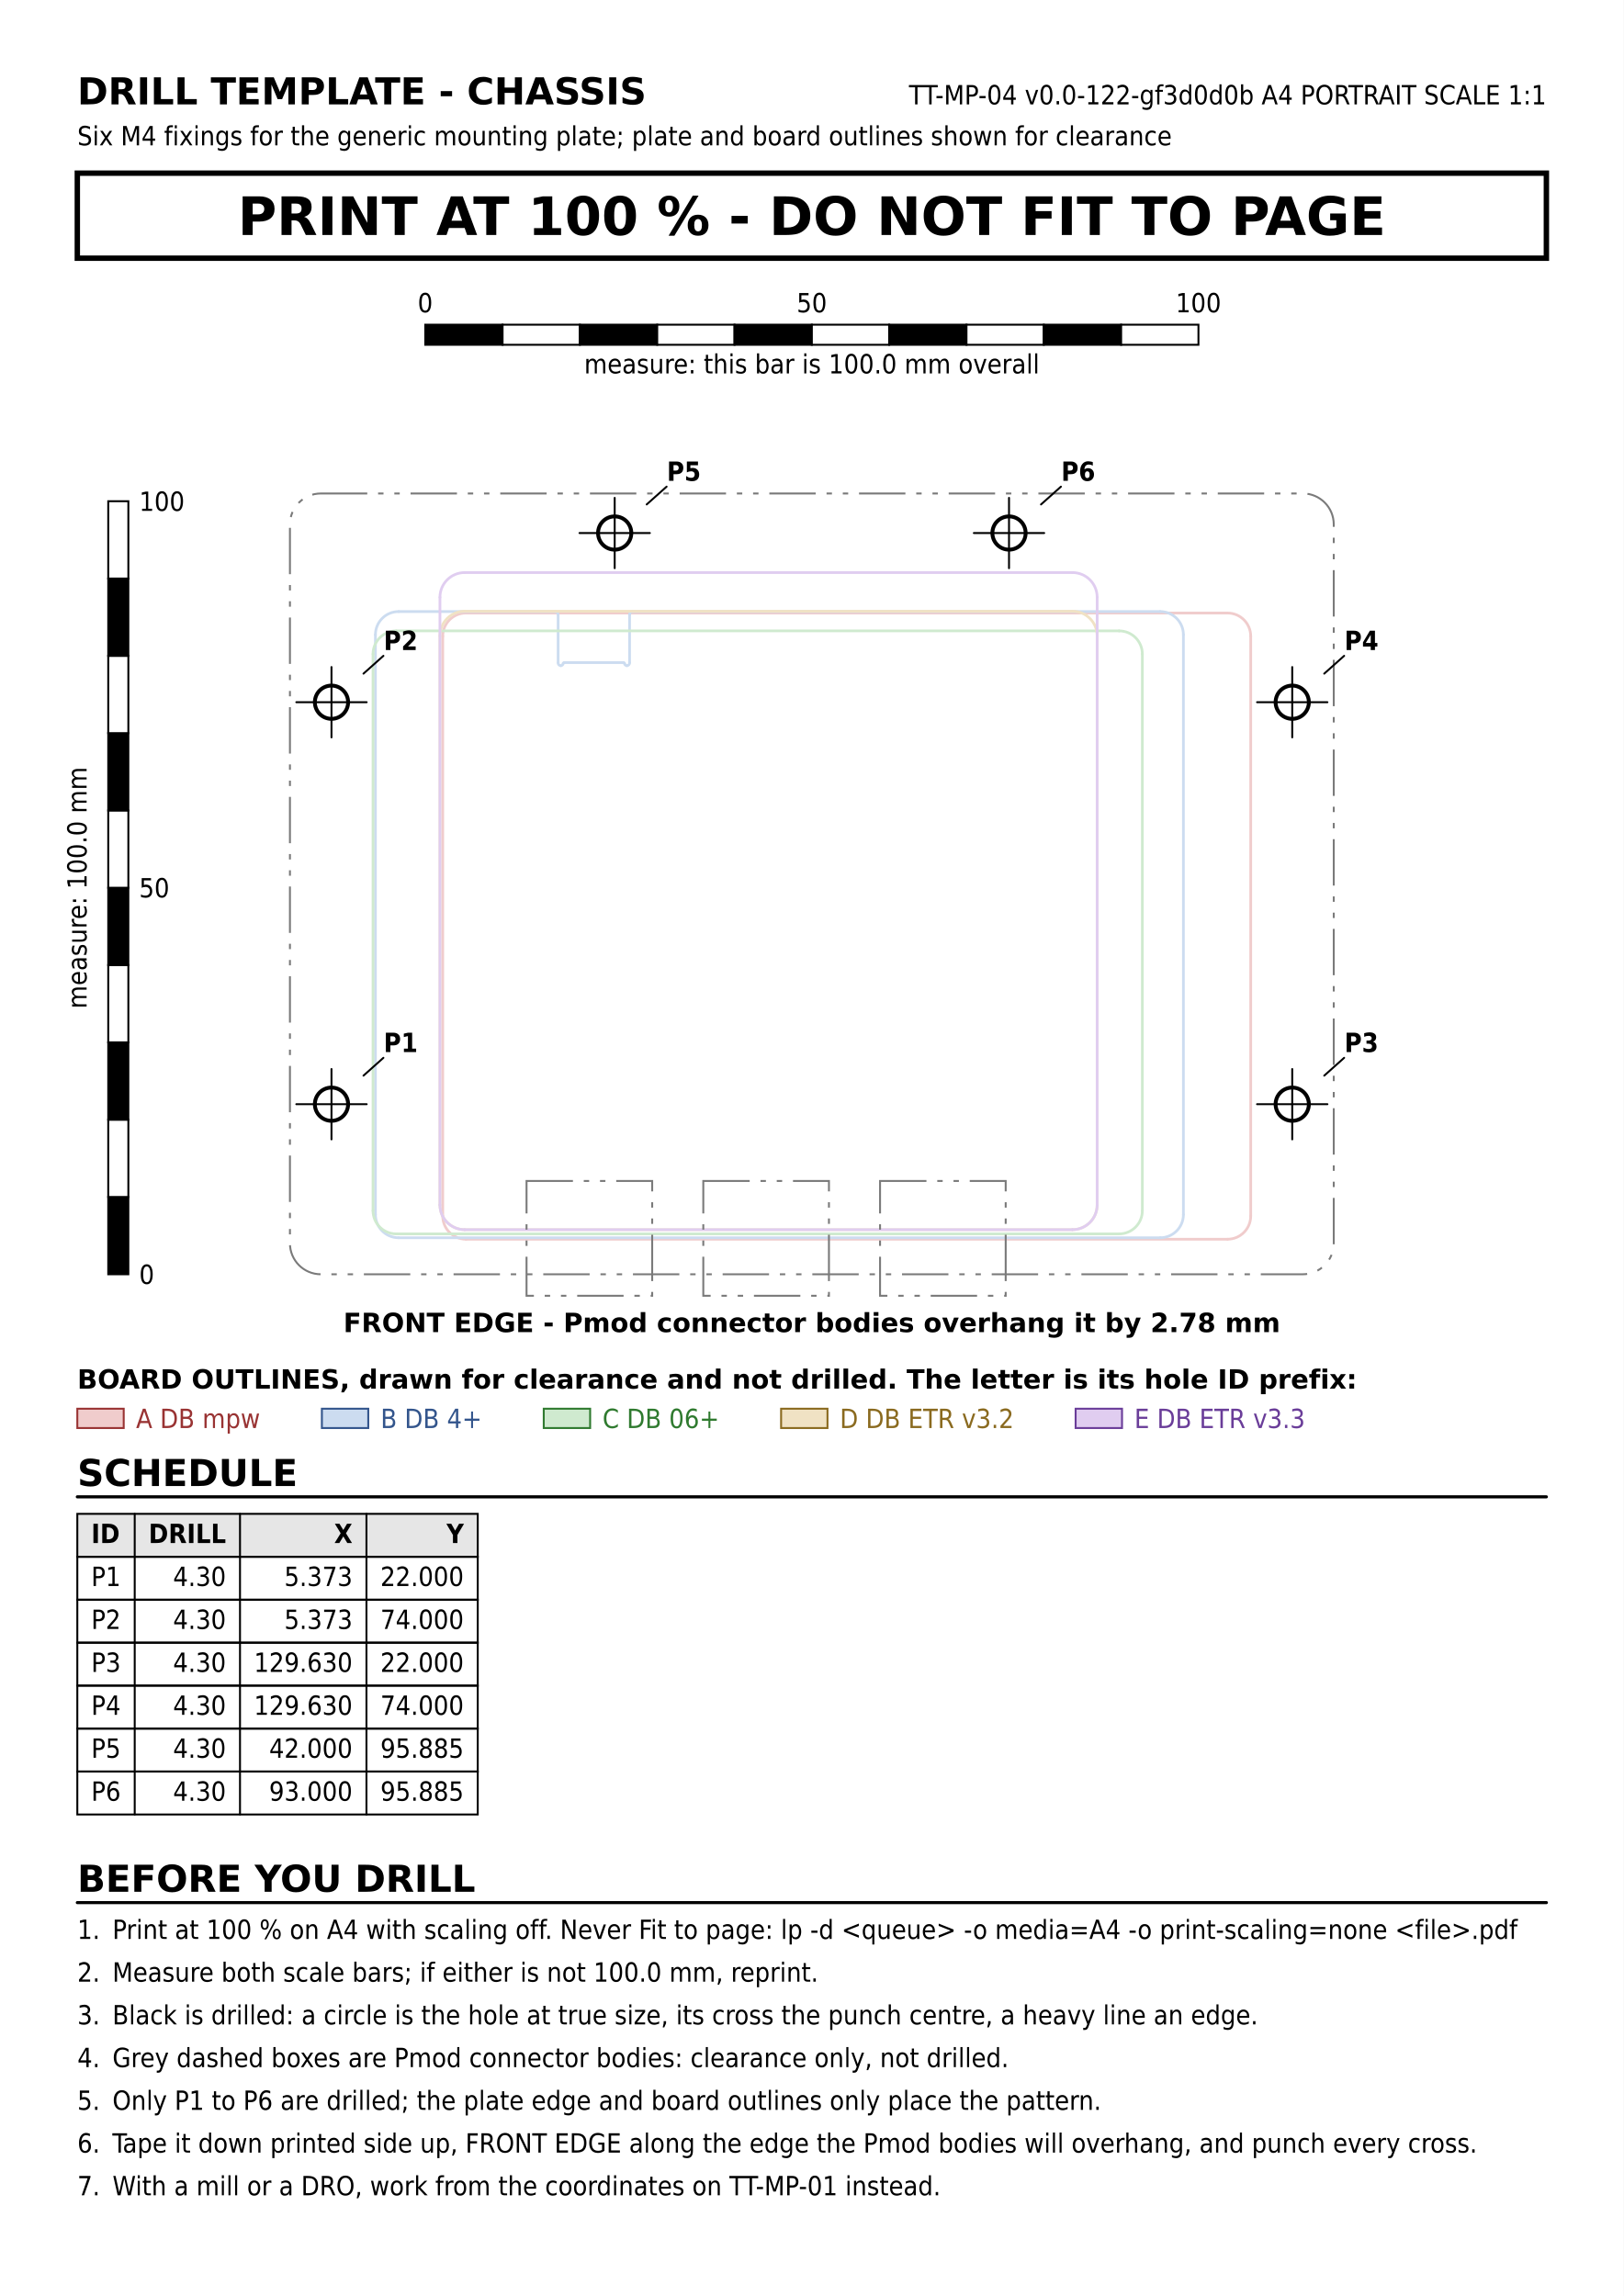
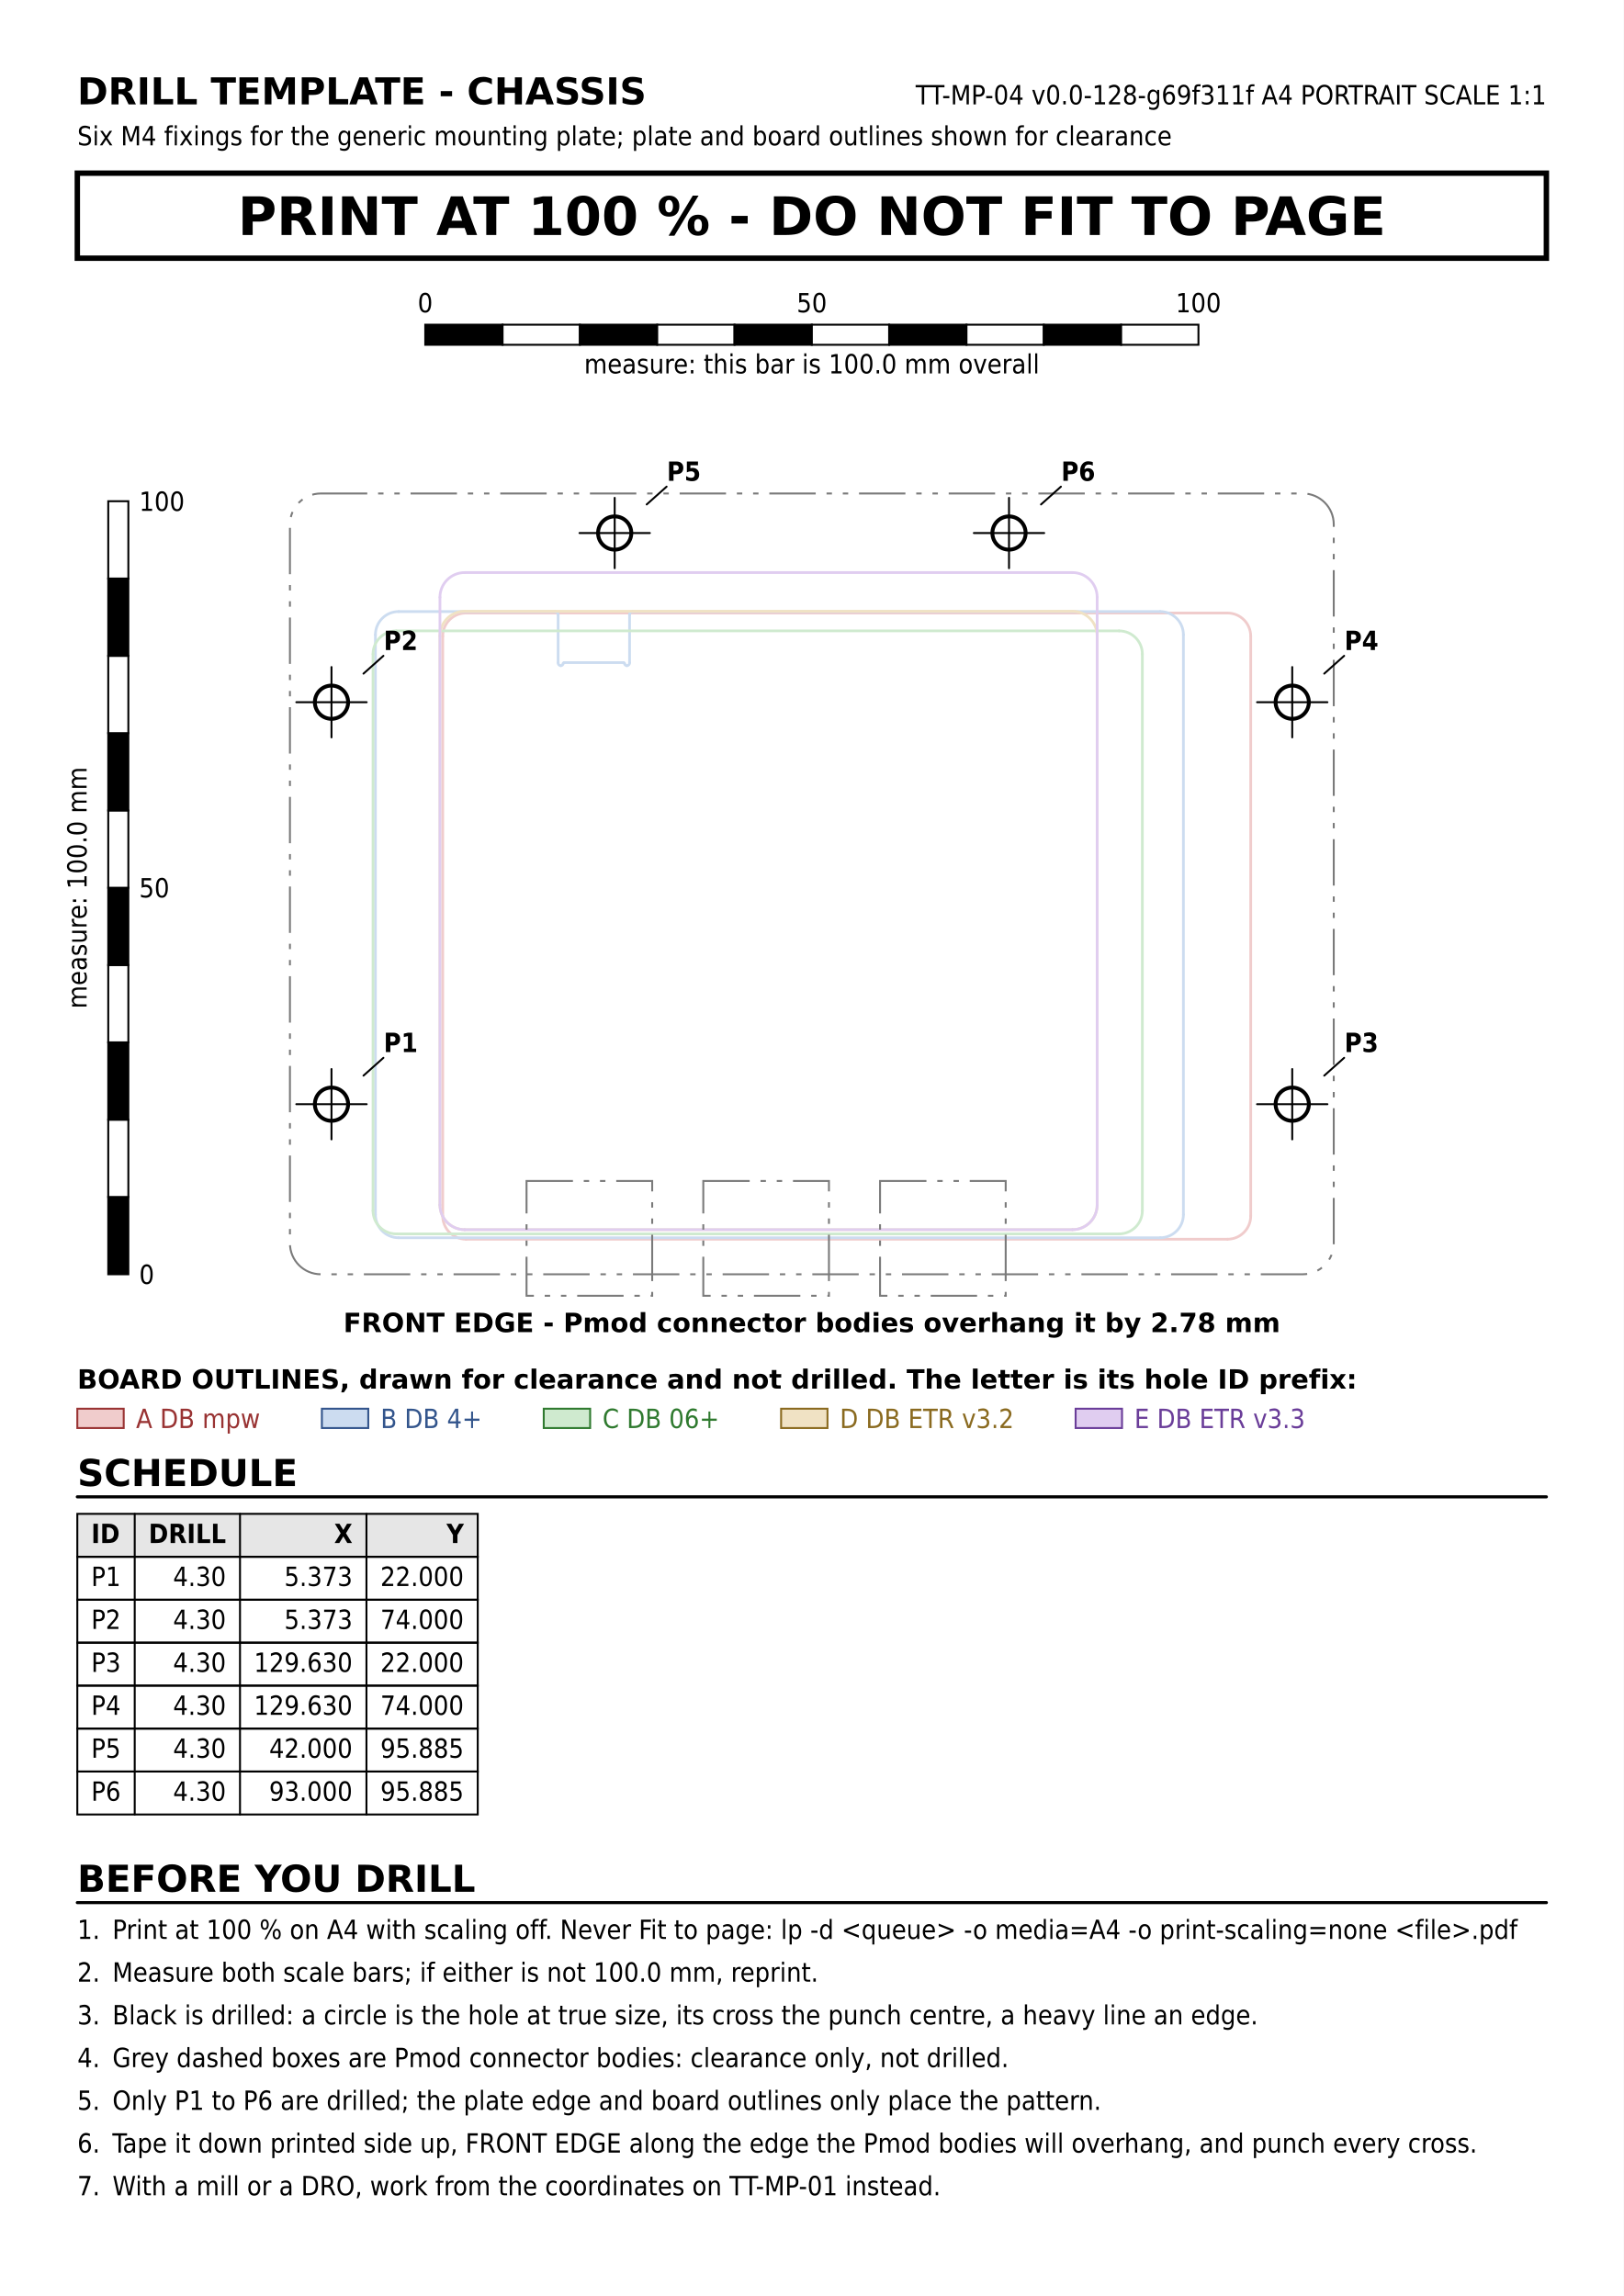
<svg xmlns="http://www.w3.org/2000/svg" version="1.1" width="210mm" height="297mm" viewBox="0 0 210 297">
  <rect width="100%" height="100%" fill="#ffffff" />
  <text x="10" y="13.5" font-family="DejaVu Sans, Liberation Sans, sans-serif" font-size="4.801" fill="#000000" text-anchor="start" font-weight="bold">DRILL TEMPLATE - CHASSIS</text>
-   <text x="200" y="13.5" font-family="DejaVu Sans Condensed, DejaVu Sans, Liberation Sans, sans-serif" font-size="3.429" fill="#000000" text-anchor="end">TT-MP-04    v0.0-122-gf3d0d0b    A4 PORTRAIT    SCALE 1:1</text>
+   <text x="200" y="13.5" font-family="DejaVu Sans Condensed, DejaVu Sans, Liberation Sans, sans-serif" font-size="3.429" fill="#000000" text-anchor="end">TT-MP-04    v0.0-128-g69f311f    A4 PORTRAIT    SCALE 1:1</text>
  <text x="10" y="18.8" font-family="DejaVu Sans Condensed, DejaVu Sans, Liberation Sans, sans-serif" font-size="3.429" fill="#000000" text-anchor="start">Six M4 fixings for the generic mounting plate; plate and board outlines shown for clearance</text>
  <rect x="10" y="22.4" width="190" height="11" fill="none" stroke="#000000" stroke-width="0.7" />
  <text x="105" y="30.4" font-family="DejaVu Sans, Liberation Sans, sans-serif" font-size="6.859" fill="#000000" text-anchor="middle" font-weight="bold">PRINT AT 100 %   -   DO NOT FIT TO PAGE</text>
  <rect x="55" y="42" width="10" height="2.6" fill="#000000" stroke="#000000" stroke-width="0.25" />
  <rect x="65" y="42" width="10" height="2.6" fill="#ffffff" stroke="#000000" stroke-width="0.25" />
  <rect x="75" y="42" width="10" height="2.6" fill="#000000" stroke="#000000" stroke-width="0.25" />
  <rect x="85" y="42" width="10" height="2.6" fill="#ffffff" stroke="#000000" stroke-width="0.25" />
  <rect x="95" y="42" width="10" height="2.6" fill="#000000" stroke="#000000" stroke-width="0.25" />
  <rect x="105" y="42" width="10" height="2.6" fill="#ffffff" stroke="#000000" stroke-width="0.25" />
  <rect x="115" y="42" width="10" height="2.6" fill="#000000" stroke="#000000" stroke-width="0.25" />
  <rect x="125" y="42" width="10" height="2.6" fill="#ffffff" stroke="#000000" stroke-width="0.25" />
  <rect x="135" y="42" width="10" height="2.6" fill="#000000" stroke="#000000" stroke-width="0.25" />
  <rect x="145" y="42" width="10" height="2.6" fill="#ffffff" stroke="#000000" stroke-width="0.25" />
  <text x="55" y="40.4" font-family="DejaVu Sans Condensed, DejaVu Sans, Liberation Sans, sans-serif" font-size="3.429" fill="#000000" text-anchor="middle">0</text>
  <text x="105" y="40.4" font-family="DejaVu Sans Condensed, DejaVu Sans, Liberation Sans, sans-serif" font-size="3.429" fill="#000000" text-anchor="middle">50</text>
  <text x="155" y="40.4" font-family="DejaVu Sans Condensed, DejaVu Sans, Liberation Sans, sans-serif" font-size="3.429" fill="#000000" text-anchor="middle">100</text>
  <text x="105" y="48.3" font-family="DejaVu Sans Condensed, DejaVu Sans, Liberation Sans, sans-serif" font-size="3.429" fill="#000000" text-anchor="middle">measure: this bar is 100.0 mm overall</text>
  <line x1="60.26" y1="79.299" x2="158.76" y2="79.299" stroke="#f0cccc" stroke-width="0.35" stroke-linecap="round" />
  <line x1="158.76" y1="160.299" x2="60.26" y2="160.299" stroke="#f0cccc" stroke-width="0.35" stroke-linecap="round" />
  <line x1="161.76" y1="82.299" x2="161.76" y2="157.299" stroke="#f0cccc" stroke-width="0.35" stroke-linecap="round" />
  <line x1="57.26" y1="157.299" x2="57.26" y2="82.299" stroke="#f0cccc" stroke-width="0.35" stroke-linecap="round" />
  <path d="M 158.76 79.299 A 3 3 0 0 1 161.76 82.299" fill="none" stroke="#f0cccc" stroke-width="0.35" stroke-linejoin="round" stroke-linecap="round" />
  <path d="M 60.26 160.299 A 3 3 0 0 1 57.26 157.299" fill="none" stroke="#f0cccc" stroke-width="0.35" stroke-linejoin="round" stroke-linecap="round" />
  <path d="M 57.26 82.299 A 3 3 0 0 1 60.26 79.299" fill="none" stroke="#f0cccc" stroke-width="0.35" stroke-linejoin="round" stroke-linecap="round" />
  <path d="M 161.76 157.299 A 3 3 0 0 1 158.76 160.299" fill="none" stroke="#f0cccc" stroke-width="0.35" stroke-linejoin="round" stroke-linecap="round" />
  <line x1="81.825" y1="79.109" x2="150.055" y2="79.109" stroke="#ccdcf0" stroke-width="0.35" stroke-linecap="round" />
  <line x1="150.055" y1="160.109" x2="51.555" y2="160.109" stroke="#ccdcf0" stroke-width="0.35" stroke-linecap="round" />
  <line x1="153.055" y1="82.109" x2="153.055" y2="157.109" stroke="#ccdcf0" stroke-width="0.35" stroke-linecap="round" />
  <line x1="71.785" y1="79.109" x2="51.555" y2="79.109" stroke="#ccdcf0" stroke-width="0.35" stroke-linecap="round" />
  <line x1="48.555" y1="157.109" x2="48.555" y2="82.109" stroke="#ccdcf0" stroke-width="0.35" stroke-linecap="round" />
  <line x1="72.185" y1="85.71" x2="72.185" y2="79.51" stroke="#ccdcf0" stroke-width="0.35" stroke-linecap="round" />
  <line x1="80.625" y1="85.71" x2="72.985" y2="85.71" stroke="#ccdcf0" stroke-width="0.35" stroke-linecap="round" />
  <line x1="81.425" y1="79.51" x2="81.425" y2="85.71" stroke="#ccdcf0" stroke-width="0.35" stroke-linecap="round" />
  <path d="M 71.785 79.109 A 0.4 0.4 0 0 1 72.185 79.51" fill="none" stroke="#ccdcf0" stroke-width="0.35" stroke-linejoin="round" stroke-linecap="round" />
  <path d="M 81.425 79.51 A 0.4 0.4 0 0 1 81.825 79.109" fill="none" stroke="#ccdcf0" stroke-width="0.35" stroke-linejoin="round" stroke-linecap="round" />
  <path d="M 150.055 79.109 A 3 3 0 0 1 153.055 82.109" fill="none" stroke="#ccdcf0" stroke-width="0.35" stroke-linejoin="round" stroke-linecap="round" />
  <path d="M 51.555 160.109 A 3 3 0 0 1 48.555 157.109" fill="none" stroke="#ccdcf0" stroke-width="0.35" stroke-linejoin="round" stroke-linecap="round" />
  <path d="M 48.555 82.109 A 3 3 0 0 1 51.555 79.109" fill="none" stroke="#ccdcf0" stroke-width="0.35" stroke-linejoin="round" stroke-linecap="round" />
  <path d="M 153.055 157.109 A 3 3 0 0 1 150.055 160.109" fill="none" stroke="#ccdcf0" stroke-width="0.35" stroke-linejoin="round" stroke-linecap="round" />
  <path d="M 72.51 86.109 A 0.364 0.364 0 0 1 72.185 85.71" fill="none" stroke="#ccdcf0" stroke-width="0.35" stroke-linejoin="round" stroke-linecap="round" />
  <path d="M 72.835 85.829 A 0.303 0.303 0 0 1 72.51 86.109" fill="none" stroke="#ccdcf0" stroke-width="0.35" stroke-linejoin="round" stroke-linecap="round" />
  <path d="M 72.835 85.829 A 0.136 0.136 0 0 1 72.985 85.71" fill="none" stroke="#ccdcf0" stroke-width="0.35" stroke-linejoin="round" stroke-linecap="round" />
  <path d="M 80.625 85.71 A 0.136 0.136 0 0 1 80.775 85.829" fill="none" stroke="#ccdcf0" stroke-width="0.35" stroke-linejoin="round" stroke-linecap="round" />
  <path d="M 81.1 86.109 A 0.303 0.303 0 0 1 80.775 85.829" fill="none" stroke="#ccdcf0" stroke-width="0.35" stroke-linejoin="round" stroke-linecap="round" />
  <path d="M 81.425 85.71 A 0.364 0.364 0 0 1 81.1 86.109" fill="none" stroke="#ccdcf0" stroke-width="0.35" stroke-linejoin="round" stroke-linecap="round" />
  <line x1="51.245" y1="81.609" x2="144.745" y2="81.609" stroke="#cfeacf" stroke-width="0.35" stroke-linecap="round" />
  <line x1="144.745" y1="159.609" x2="51.245" y2="159.609" stroke="#cfeacf" stroke-width="0.35" stroke-linecap="round" />
  <line x1="147.745" y1="84.609" x2="147.745" y2="156.609" stroke="#cfeacf" stroke-width="0.35" stroke-linecap="round" />
  <line x1="48.245" y1="156.609" x2="48.245" y2="84.609" stroke="#cfeacf" stroke-width="0.35" stroke-linecap="round" />
  <path d="M 144.745 81.609 A 3 3 0 0 1 147.745 84.609" fill="none" stroke="#cfeacf" stroke-width="0.35" stroke-linejoin="round" stroke-linecap="round" />
  <path d="M 51.245 159.609 A 3 3 0 0 1 48.245 156.609" fill="none" stroke="#cfeacf" stroke-width="0.35" stroke-linejoin="round" stroke-linecap="round" />
  <path d="M 48.245 84.609 A 3 3 0 0 1 51.245 81.609" fill="none" stroke="#cfeacf" stroke-width="0.35" stroke-linejoin="round" stroke-linecap="round" />
  <path d="M 147.745 156.609 A 3 3 0 0 1 144.745 159.609" fill="none" stroke="#cfeacf" stroke-width="0.35" stroke-linejoin="round" stroke-linecap="round" />
  <line x1="138.7" y1="159.065" x2="60.1" y2="159.065" stroke="#f0e2c4" stroke-width="0.35" stroke-linecap="round" />
  <line x1="56.9" y1="155.864" x2="56.9" y2="82.264" stroke="#f0e2c4" stroke-width="0.35" stroke-linecap="round" />
  <line x1="141.9" y1="82.264" x2="141.9" y2="155.864" stroke="#f0e2c4" stroke-width="0.35" stroke-linecap="round" />
  <line x1="60.1" y1="79.064" x2="138.7" y2="79.064" stroke="#f0e2c4" stroke-width="0.35" stroke-linecap="round" />
  <path d="M 60.1 159.065 A 3.2 3.2 0 0 1 56.9 155.864" fill="none" stroke="#f0e2c4" stroke-width="0.35" stroke-linejoin="round" stroke-linecap="round" />
  <path d="M 141.9 155.864 A 3.2 3.2 0 0 1 138.7 159.065" fill="none" stroke="#f0e2c4" stroke-width="0.35" stroke-linejoin="round" stroke-linecap="round" />
  <path d="M 138.7 79.064 A 3.2 3.2 0 0 1 141.9 82.264" fill="none" stroke="#f0e2c4" stroke-width="0.35" stroke-linejoin="round" stroke-linecap="round" />
  <path d="M 56.9 82.264 A 3.2 3.2 0 0 1 60.1 79.064" fill="none" stroke="#f0e2c4" stroke-width="0.35" stroke-linejoin="round" stroke-linecap="round" />
  <line x1="56.9" y1="155.864" x2="56.9" y2="77.264" stroke="#e0cdf0" stroke-width="0.35" stroke-linecap="round" />
  <line x1="60.1" y1="74.064" x2="138.7" y2="74.064" stroke="#e0cdf0" stroke-width="0.35" stroke-linecap="round" />
  <line x1="138.7" y1="159.065" x2="60.1" y2="159.065" stroke="#e0cdf0" stroke-width="0.35" stroke-linecap="round" />
  <line x1="141.9" y1="77.264" x2="141.9" y2="155.864" stroke="#e0cdf0" stroke-width="0.35" stroke-linecap="round" />
  <path d="M 56.9 77.264 A 3.2 3.2 0 0 1 60.1 74.064" fill="none" stroke="#e0cdf0" stroke-width="0.35" stroke-linejoin="round" stroke-linecap="round" />
  <path d="M 60.1 159.065 A 3.2 3.2 0 0 1 56.9 155.864" fill="none" stroke="#e0cdf0" stroke-width="0.35" stroke-linejoin="round" stroke-linecap="round" />
  <path d="M 138.7 74.064 A 3.2 3.2 0 0 1 141.9 77.264" fill="none" stroke="#e0cdf0" stroke-width="0.35" stroke-linejoin="round" stroke-linecap="round" />
  <path d="M 141.9 155.864 A 3.2 3.2 0 0 1 138.7 159.065" fill="none" stroke="#e0cdf0" stroke-width="0.35" stroke-linejoin="round" stroke-linecap="round" />
  <rect x="68.1" y="152.764" width="16.25" height="14.85" fill="none" stroke="#7a7a7a" stroke-width="0.25" stroke-dasharray="6.0,1.4,0.7,1.4,0.7,1.4" />
  <rect x="90.96" y="152.764" width="16.25" height="14.85" fill="none" stroke="#7a7a7a" stroke-width="0.25" stroke-dasharray="6.0,1.4,0.7,1.4,0.7,1.4" />
  <rect x="113.82" y="152.764" width="16.25" height="14.85" fill="none" stroke="#7a7a7a" stroke-width="0.25" stroke-dasharray="6.0,1.4,0.7,1.4,0.7,1.4" />
  <rect x="37.5" y="63.834" width="135" height="101" fill="none" stroke="#7a7a7a" stroke-width="0.25" stroke-dasharray="6.0,1.4,0.7,1.4,0.7,1.4" rx="4" ry="4" />
  <circle cx="42.873" cy="142.834" r="2.15" fill="#ffffff" stroke="#000000" stroke-width="0.5" />
  <line x1="38.323" y1="142.834" x2="47.423" y2="142.834" stroke="#000000" stroke-width="0.25" stroke-linecap="round" />
  <line x1="42.873" y1="147.385" x2="42.873" y2="138.285" stroke="#000000" stroke-width="0.25" stroke-linecap="round" />
  <circle cx="42.873" cy="90.835" r="2.15" fill="#ffffff" stroke="#000000" stroke-width="0.5" />
  <line x1="38.323" y1="90.835" x2="47.423" y2="90.835" stroke="#000000" stroke-width="0.25" stroke-linecap="round" />
  <line x1="42.873" y1="95.385" x2="42.873" y2="86.284" stroke="#000000" stroke-width="0.25" stroke-linecap="round" />
  <circle cx="167.13" cy="142.834" r="2.15" fill="#ffffff" stroke="#000000" stroke-width="0.5" />
  <line x1="162.58" y1="142.834" x2="171.68" y2="142.834" stroke="#000000" stroke-width="0.25" stroke-linecap="round" />
  <line x1="167.13" y1="147.385" x2="167.13" y2="138.285" stroke="#000000" stroke-width="0.25" stroke-linecap="round" />
  <circle cx="167.13" cy="90.835" r="2.15" fill="#ffffff" stroke="#000000" stroke-width="0.5" />
  <line x1="162.58" y1="90.835" x2="171.68" y2="90.835" stroke="#000000" stroke-width="0.25" stroke-linecap="round" />
  <line x1="167.13" y1="95.385" x2="167.13" y2="86.284" stroke="#000000" stroke-width="0.25" stroke-linecap="round" />
  <circle cx="79.5" cy="68.95" r="2.15" fill="#ffffff" stroke="#000000" stroke-width="0.5" />
  <line x1="74.95" y1="68.95" x2="84.05" y2="68.95" stroke="#000000" stroke-width="0.25" stroke-linecap="round" />
  <line x1="79.5" y1="73.499" x2="79.5" y2="64.4" stroke="#000000" stroke-width="0.25" stroke-linecap="round" />
  <circle cx="130.5" cy="68.95" r="2.15" fill="#ffffff" stroke="#000000" stroke-width="0.5" />
  <line x1="125.95" y1="68.95" x2="135.05" y2="68.95" stroke="#000000" stroke-width="0.25" stroke-linecap="round" />
  <line x1="130.5" y1="73.499" x2="130.5" y2="64.4" stroke="#000000" stroke-width="0.25" stroke-linecap="round" />
  <text x="105" y="172.315" font-family="DejaVu Sans, Liberation Sans, sans-serif" font-size="3.429" fill="#000000" text-anchor="middle" font-weight="bold">FRONT EDGE   -   Pmod connector bodies overhang it by 2.78 mm</text>
  <line x1="47.012" y1="139.137" x2="49.587" y2="136.836" stroke="#000000" stroke-width="0.25" stroke-linecap="round" />
  <text x="51.827" y="136.084" font-family="DejaVu Sans Condensed, DejaVu Sans, Liberation Sans, sans-serif" font-size="3.429" fill="#000000" text-anchor="middle" font-weight="bold">P1</text>
  <line x1="47.012" y1="87.137" x2="49.587" y2="84.836" stroke="#000000" stroke-width="0.25" stroke-linecap="round" />
  <text x="51.827" y="84.085" font-family="DejaVu Sans Condensed, DejaVu Sans, Liberation Sans, sans-serif" font-size="3.429" fill="#000000" text-anchor="middle" font-weight="bold">P2</text>
  <line x1="171.269" y1="139.137" x2="173.844" y2="136.836" stroke="#000000" stroke-width="0.25" stroke-linecap="round" />
  <text x="176.084" y="136.084" font-family="DejaVu Sans Condensed, DejaVu Sans, Liberation Sans, sans-serif" font-size="3.429" fill="#000000" text-anchor="middle" font-weight="bold">P3</text>
  <line x1="171.269" y1="87.137" x2="173.844" y2="84.836" stroke="#000000" stroke-width="0.25" stroke-linecap="round" />
  <text x="176.084" y="84.085" font-family="DejaVu Sans Condensed, DejaVu Sans, Liberation Sans, sans-serif" font-size="3.429" fill="#000000" text-anchor="middle" font-weight="bold">P4</text>
  <line x1="83.639" y1="65.252" x2="86.214" y2="62.951" stroke="#000000" stroke-width="0.25" stroke-linecap="round" />
  <text x="88.454" y="62.2" font-family="DejaVu Sans Condensed, DejaVu Sans, Liberation Sans, sans-serif" font-size="3.429" fill="#000000" text-anchor="middle" font-weight="bold">P5</text>
  <line x1="134.639" y1="65.252" x2="137.214" y2="62.951" stroke="#000000" stroke-width="0.25" stroke-linecap="round" />
  <text x="139.454" y="62.2" font-family="DejaVu Sans Condensed, DejaVu Sans, Liberation Sans, sans-serif" font-size="3.429" fill="#000000" text-anchor="middle" font-weight="bold">P6</text>
  <rect x="14" y="154.834" width="2.6" height="10" fill="#000000" stroke="#000000" stroke-width="0.25" />
  <rect x="14" y="144.834" width="2.6" height="10" fill="#ffffff" stroke="#000000" stroke-width="0.25" />
  <rect x="14" y="134.834" width="2.6" height="10" fill="#000000" stroke="#000000" stroke-width="0.25" />
  <rect x="14" y="124.835" width="2.6" height="10" fill="#ffffff" stroke="#000000" stroke-width="0.25" />
  <rect x="14" y="114.835" width="2.6" height="10" fill="#000000" stroke="#000000" stroke-width="0.25" />
  <rect x="14" y="104.835" width="2.6" height="10" fill="#ffffff" stroke="#000000" stroke-width="0.25" />
  <rect x="14" y="94.835" width="2.6" height="10" fill="#000000" stroke="#000000" stroke-width="0.25" />
  <rect x="14" y="84.835" width="2.6" height="10" fill="#ffffff" stroke="#000000" stroke-width="0.25" />
  <rect x="14" y="74.835" width="2.6" height="10" fill="#000000" stroke="#000000" stroke-width="0.25" />
  <rect x="14" y="64.835" width="2.6" height="10" fill="#ffffff" stroke="#000000" stroke-width="0.25" />
  <text x="18" y="166.084" font-family="DejaVu Sans Condensed, DejaVu Sans, Liberation Sans, sans-serif" font-size="3.429" fill="#000000" text-anchor="start">0</text>
  <text x="18" y="116.085" font-family="DejaVu Sans Condensed, DejaVu Sans, Liberation Sans, sans-serif" font-size="3.429" fill="#000000" text-anchor="start">50</text>
  <text x="18" y="66.085" font-family="DejaVu Sans Condensed, DejaVu Sans, Liberation Sans, sans-serif" font-size="3.429" fill="#000000" text-anchor="start">100</text>
  <text x="11.2" y="114.835" font-family="DejaVu Sans Condensed, DejaVu Sans, Liberation Sans, sans-serif" font-size="3.429" fill="#000000" text-anchor="middle" transform="rotate(-90 11.2 114.8345)">measure: 100.0 mm</text>
  <text x="10" y="179.624" font-family="DejaVu Sans, Liberation Sans, sans-serif" font-size="3.429" fill="#000000" text-anchor="start" font-weight="bold">BOARD OUTLINES, drawn for clearance and not drilled. The letter is its hole ID prefix:</text>
  <rect x="10" y="182.224" width="6" height="2.5" fill="#f0cccc" stroke="#993333" stroke-width="0.25" />
  <text x="17.6" y="184.724" font-family="DejaVu Sans Condensed, DejaVu Sans, Liberation Sans, sans-serif" font-size="3.429" fill="#993333" text-anchor="start">A  DB mpw</text>
  <rect x="41.63" y="182.224" width="6" height="2.5" fill="#ccdcf0" stroke="#33558c" stroke-width="0.25" />
  <text x="49.23" y="184.724" font-family="DejaVu Sans Condensed, DejaVu Sans, Liberation Sans, sans-serif" font-size="3.429" fill="#33558c" text-anchor="start">B  DB 4+</text>
  <rect x="70.325" y="182.224" width="6" height="2.5" fill="#cfeacf" stroke="#2f7a2f" stroke-width="0.25" />
  <text x="77.925" y="184.724" font-family="DejaVu Sans Condensed, DejaVu Sans, Liberation Sans, sans-serif" font-size="3.429" fill="#2f7a2f" text-anchor="start">C  DB 06+</text>
  <rect x="101.022" y="182.224" width="6" height="2.5" fill="#f0e2c4" stroke="#8a6a1f" stroke-width="0.25" />
  <text x="108.622" y="184.724" font-family="DejaVu Sans Condensed, DejaVu Sans, Liberation Sans, sans-serif" font-size="3.429" fill="#8a6a1f" text-anchor="start">D  DB ETR v3.2</text>
  <rect x="139.115" y="182.224" width="6" height="2.5" fill="#e0cdf0" stroke="#6a3d99" stroke-width="0.25" />
  <text x="146.715" y="184.724" font-family="DejaVu Sans Condensed, DejaVu Sans, Liberation Sans, sans-serif" font-size="3.429" fill="#6a3d99" text-anchor="start">E  DB ETR v3.3</text>
  <text x="10" y="192.224" font-family="DejaVu Sans, Liberation Sans, sans-serif" font-size="4.801" fill="#000000" text-anchor="start" font-weight="bold">SCHEDULE</text>
  <line x1="10" y1="193.624" x2="200" y2="193.624" stroke="#000000" stroke-width="0.4" stroke-linecap="round" />
  <rect x="10" y="195.824" width="51.787" height="5.556" fill="#e6e6e6" stroke="#000000" stroke-width="0.25" />
  <text x="11.8" y="199.602" font-family="DejaVu Sans Condensed, DejaVu Sans, Liberation Sans, sans-serif" font-size="3.429" fill="#000000" text-anchor="start" font-weight="bold">ID</text>
  <text x="29.24" y="199.602" font-family="DejaVu Sans Condensed, DejaVu Sans, Liberation Sans, sans-serif" font-size="3.429" fill="#000000" text-anchor="end" font-weight="bold">DRILL</text>
  <text x="45.595" y="199.602" font-family="DejaVu Sans Condensed, DejaVu Sans, Liberation Sans, sans-serif" font-size="3.429" fill="#000000" text-anchor="end" font-weight="bold">X</text>
  <text x="59.987" y="199.602" font-family="DejaVu Sans Condensed, DejaVu Sans, Liberation Sans, sans-serif" font-size="3.429" fill="#000000" text-anchor="end" font-weight="bold">Y</text>
  <rect x="10" y="201.379" width="51.787" height="5.556" fill="none" stroke="#000000" stroke-width="0.25" />
  <text x="11.8" y="205.157" font-family="DejaVu Sans Condensed, DejaVu Sans, Liberation Sans, sans-serif" font-size="3.429" fill="#000000" text-anchor="start">P1</text>
  <text x="29.24" y="205.157" font-family="DejaVu Sans Condensed, DejaVu Sans, Liberation Sans, sans-serif" font-size="3.429" fill="#000000" text-anchor="end">4.30</text>
  <text x="45.595" y="205.157" font-family="DejaVu Sans Condensed, DejaVu Sans, Liberation Sans, sans-serif" font-size="3.429" fill="#000000" text-anchor="end">5.373</text>
  <text x="59.987" y="205.157" font-family="DejaVu Sans Condensed, DejaVu Sans, Liberation Sans, sans-serif" font-size="3.429" fill="#000000" text-anchor="end">22.000</text>
  <rect x="10" y="206.935" width="51.787" height="5.556" fill="none" stroke="#000000" stroke-width="0.25" />
  <text x="11.8" y="210.713" font-family="DejaVu Sans Condensed, DejaVu Sans, Liberation Sans, sans-serif" font-size="3.429" fill="#000000" text-anchor="start">P2</text>
  <text x="29.24" y="210.713" font-family="DejaVu Sans Condensed, DejaVu Sans, Liberation Sans, sans-serif" font-size="3.429" fill="#000000" text-anchor="end">4.30</text>
  <text x="45.595" y="210.713" font-family="DejaVu Sans Condensed, DejaVu Sans, Liberation Sans, sans-serif" font-size="3.429" fill="#000000" text-anchor="end">5.373</text>
  <text x="59.987" y="210.713" font-family="DejaVu Sans Condensed, DejaVu Sans, Liberation Sans, sans-serif" font-size="3.429" fill="#000000" text-anchor="end">74.000</text>
  <rect x="10" y="212.49" width="51.787" height="5.556" fill="none" stroke="#000000" stroke-width="0.25" />
  <text x="11.8" y="216.268" font-family="DejaVu Sans Condensed, DejaVu Sans, Liberation Sans, sans-serif" font-size="3.429" fill="#000000" text-anchor="start">P3</text>
  <text x="29.24" y="216.268" font-family="DejaVu Sans Condensed, DejaVu Sans, Liberation Sans, sans-serif" font-size="3.429" fill="#000000" text-anchor="end">4.30</text>
  <text x="45.595" y="216.268" font-family="DejaVu Sans Condensed, DejaVu Sans, Liberation Sans, sans-serif" font-size="3.429" fill="#000000" text-anchor="end">129.630</text>
  <text x="59.987" y="216.268" font-family="DejaVu Sans Condensed, DejaVu Sans, Liberation Sans, sans-serif" font-size="3.429" fill="#000000" text-anchor="end">22.000</text>
  <rect x="10" y="218.046" width="51.787" height="5.556" fill="none" stroke="#000000" stroke-width="0.25" />
  <text x="11.8" y="221.824" font-family="DejaVu Sans Condensed, DejaVu Sans, Liberation Sans, sans-serif" font-size="3.429" fill="#000000" text-anchor="start">P4</text>
  <text x="29.24" y="221.824" font-family="DejaVu Sans Condensed, DejaVu Sans, Liberation Sans, sans-serif" font-size="3.429" fill="#000000" text-anchor="end">4.30</text>
  <text x="45.595" y="221.824" font-family="DejaVu Sans Condensed, DejaVu Sans, Liberation Sans, sans-serif" font-size="3.429" fill="#000000" text-anchor="end">129.630</text>
  <text x="59.987" y="221.824" font-family="DejaVu Sans Condensed, DejaVu Sans, Liberation Sans, sans-serif" font-size="3.429" fill="#000000" text-anchor="end">74.000</text>
  <rect x="10" y="223.602" width="51.787" height="5.556" fill="none" stroke="#000000" stroke-width="0.25" />
  <text x="11.8" y="227.379" font-family="DejaVu Sans Condensed, DejaVu Sans, Liberation Sans, sans-serif" font-size="3.429" fill="#000000" text-anchor="start">P5</text>
  <text x="29.24" y="227.379" font-family="DejaVu Sans Condensed, DejaVu Sans, Liberation Sans, sans-serif" font-size="3.429" fill="#000000" text-anchor="end">4.30</text>
  <text x="45.595" y="227.379" font-family="DejaVu Sans Condensed, DejaVu Sans, Liberation Sans, sans-serif" font-size="3.429" fill="#000000" text-anchor="end">42.000</text>
  <text x="59.987" y="227.379" font-family="DejaVu Sans Condensed, DejaVu Sans, Liberation Sans, sans-serif" font-size="3.429" fill="#000000" text-anchor="end">95.885</text>
  <rect x="10" y="229.157" width="51.787" height="5.556" fill="none" stroke="#000000" stroke-width="0.25" />
  <text x="11.8" y="232.935" font-family="DejaVu Sans Condensed, DejaVu Sans, Liberation Sans, sans-serif" font-size="3.429" fill="#000000" text-anchor="start">P6</text>
  <text x="29.24" y="232.935" font-family="DejaVu Sans Condensed, DejaVu Sans, Liberation Sans, sans-serif" font-size="3.429" fill="#000000" text-anchor="end">4.30</text>
  <text x="45.595" y="232.935" font-family="DejaVu Sans Condensed, DejaVu Sans, Liberation Sans, sans-serif" font-size="3.429" fill="#000000" text-anchor="end">93.000</text>
  <text x="59.987" y="232.935" font-family="DejaVu Sans Condensed, DejaVu Sans, Liberation Sans, sans-serif" font-size="3.429" fill="#000000" text-anchor="end">95.885</text>
  <line x1="17.423" y1="195.824" x2="17.423" y2="234.713" stroke="#000000" stroke-width="0.25" stroke-linecap="round" />
  <line x1="31.04" y1="195.824" x2="31.04" y2="234.713" stroke="#000000" stroke-width="0.25" stroke-linecap="round" />
  <line x1="47.395" y1="195.824" x2="47.395" y2="234.713" stroke="#000000" stroke-width="0.25" stroke-linecap="round" />
  <text x="10" y="244.713" font-family="DejaVu Sans, Liberation Sans, sans-serif" font-size="4.801" fill="#000000" text-anchor="start" font-weight="bold">BEFORE YOU DRILL</text>
  <line x1="10" y1="246.113" x2="200" y2="246.113" stroke="#000000" stroke-width="0.4" stroke-linecap="round" />
  <text x="10" y="250.813" font-family="DejaVu Sans Condensed, DejaVu Sans, Liberation Sans, sans-serif" font-size="3.429" fill="#000000" text-anchor="start">1.</text>
  <text x="14.542" y="250.813" font-family="DejaVu Sans Condensed, DejaVu Sans, Liberation Sans, sans-serif" font-size="3.429" fill="#000000" text-anchor="start">Print at 100 % on A4 with scaling off. Never Fit to page: lp -d &lt;queue&gt; -o media=A4 -o print-scaling=none &lt;file&gt;.pdf</text>
  <text x="10" y="256.339" font-family="DejaVu Sans Condensed, DejaVu Sans, Liberation Sans, sans-serif" font-size="3.429" fill="#000000" text-anchor="start">2.</text>
  <text x="14.542" y="256.339" font-family="DejaVu Sans Condensed, DejaVu Sans, Liberation Sans, sans-serif" font-size="3.429" fill="#000000" text-anchor="start">Measure both scale bars; if either is not 100.0 mm, reprint.</text>
  <text x="10" y="261.866" font-family="DejaVu Sans Condensed, DejaVu Sans, Liberation Sans, sans-serif" font-size="3.429" fill="#000000" text-anchor="start">3.</text>
  <text x="14.542" y="261.866" font-family="DejaVu Sans Condensed, DejaVu Sans, Liberation Sans, sans-serif" font-size="3.429" fill="#000000" text-anchor="start">Black is drilled: a circle is the hole at true size, its cross the punch centre, a heavy line an edge.</text>
  <text x="10" y="267.393" font-family="DejaVu Sans Condensed, DejaVu Sans, Liberation Sans, sans-serif" font-size="3.429" fill="#000000" text-anchor="start">4.</text>
  <text x="14.542" y="267.393" font-family="DejaVu Sans Condensed, DejaVu Sans, Liberation Sans, sans-serif" font-size="3.429" fill="#000000" text-anchor="start">Grey dashed boxes are Pmod connector bodies: clearance only, not drilled.</text>
  <text x="10" y="272.92" font-family="DejaVu Sans Condensed, DejaVu Sans, Liberation Sans, sans-serif" font-size="3.429" fill="#000000" text-anchor="start">5.</text>
  <text x="14.542" y="272.92" font-family="DejaVu Sans Condensed, DejaVu Sans, Liberation Sans, sans-serif" font-size="3.429" fill="#000000" text-anchor="start">Only P1 to P6 are drilled; the plate edge and board outlines only place the pattern.</text>
  <text x="10" y="278.447" font-family="DejaVu Sans Condensed, DejaVu Sans, Liberation Sans, sans-serif" font-size="3.429" fill="#000000" text-anchor="start">6.</text>
  <text x="14.542" y="278.447" font-family="DejaVu Sans Condensed, DejaVu Sans, Liberation Sans, sans-serif" font-size="3.429" fill="#000000" text-anchor="start">Tape it down printed side up, FRONT EDGE along the edge the Pmod bodies will overhang, and punch every cross.</text>
  <text x="10" y="283.973" font-family="DejaVu Sans Condensed, DejaVu Sans, Liberation Sans, sans-serif" font-size="3.429" fill="#000000" text-anchor="start">7.</text>
  <text x="14.542" y="283.973" font-family="DejaVu Sans Condensed, DejaVu Sans, Liberation Sans, sans-serif" font-size="3.429" fill="#000000" text-anchor="start">With a mill or a DRO, work from the coordinates on TT-MP-01 instead.</text>
</svg>
